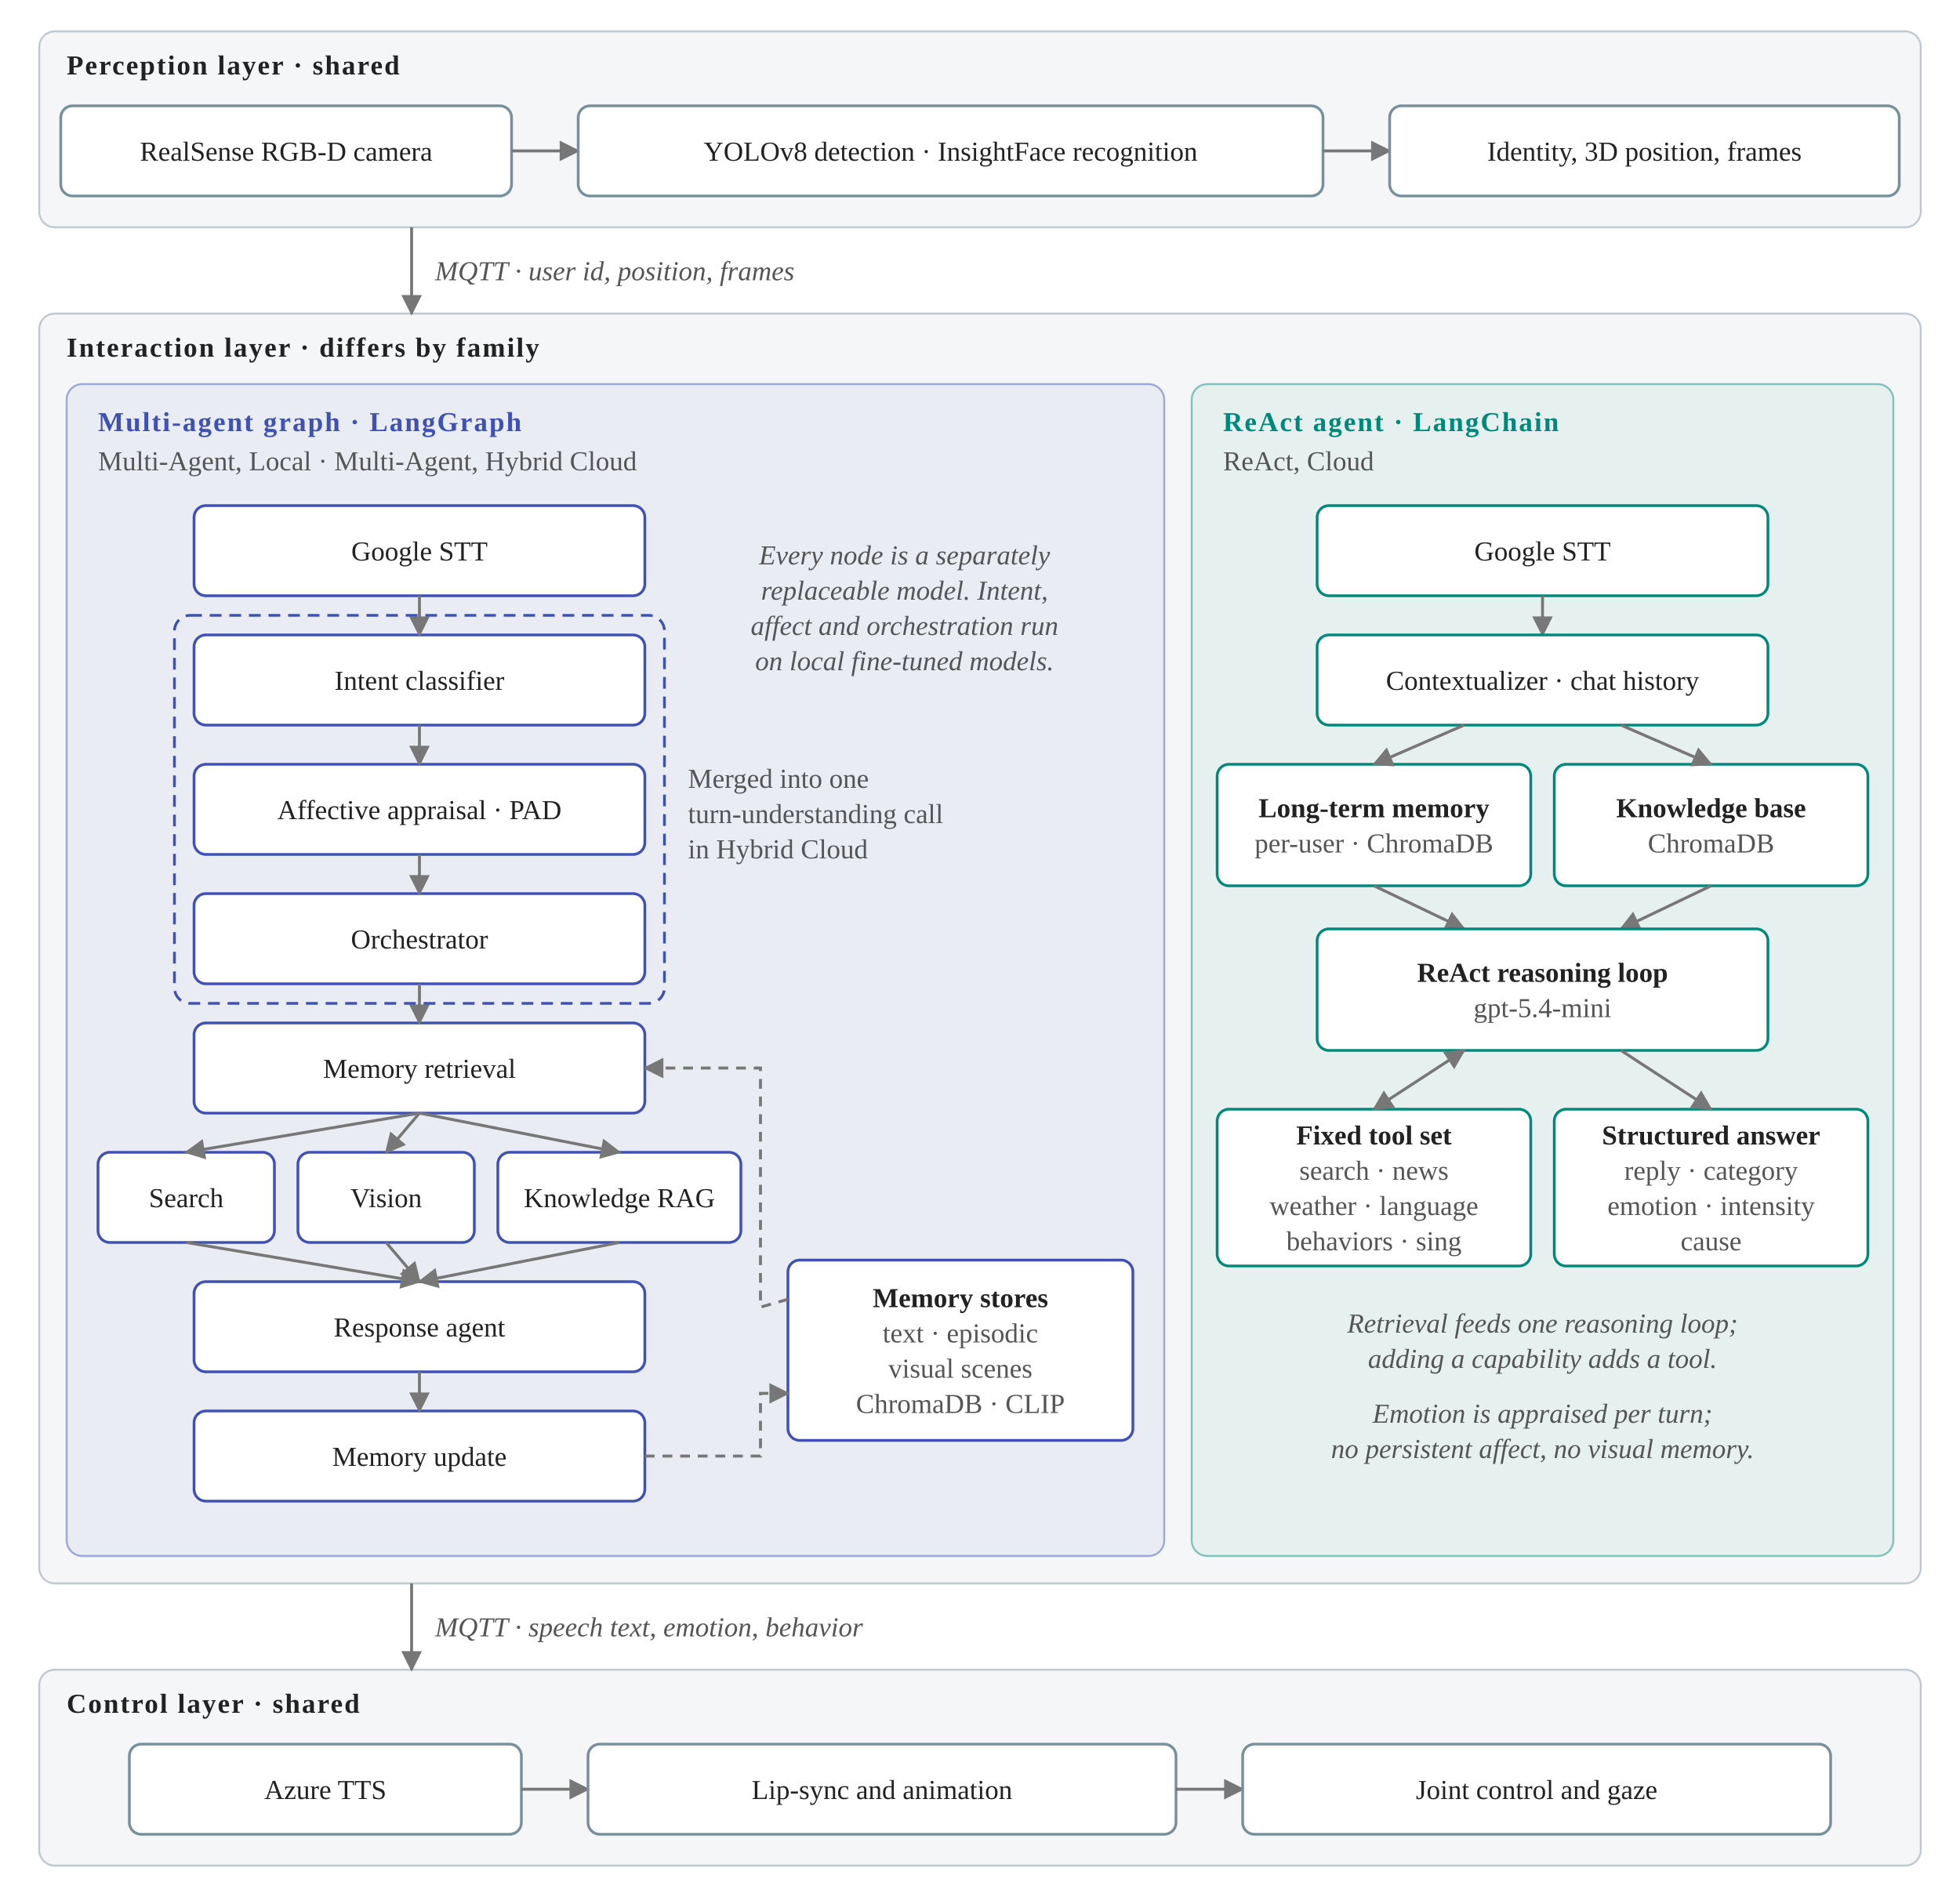
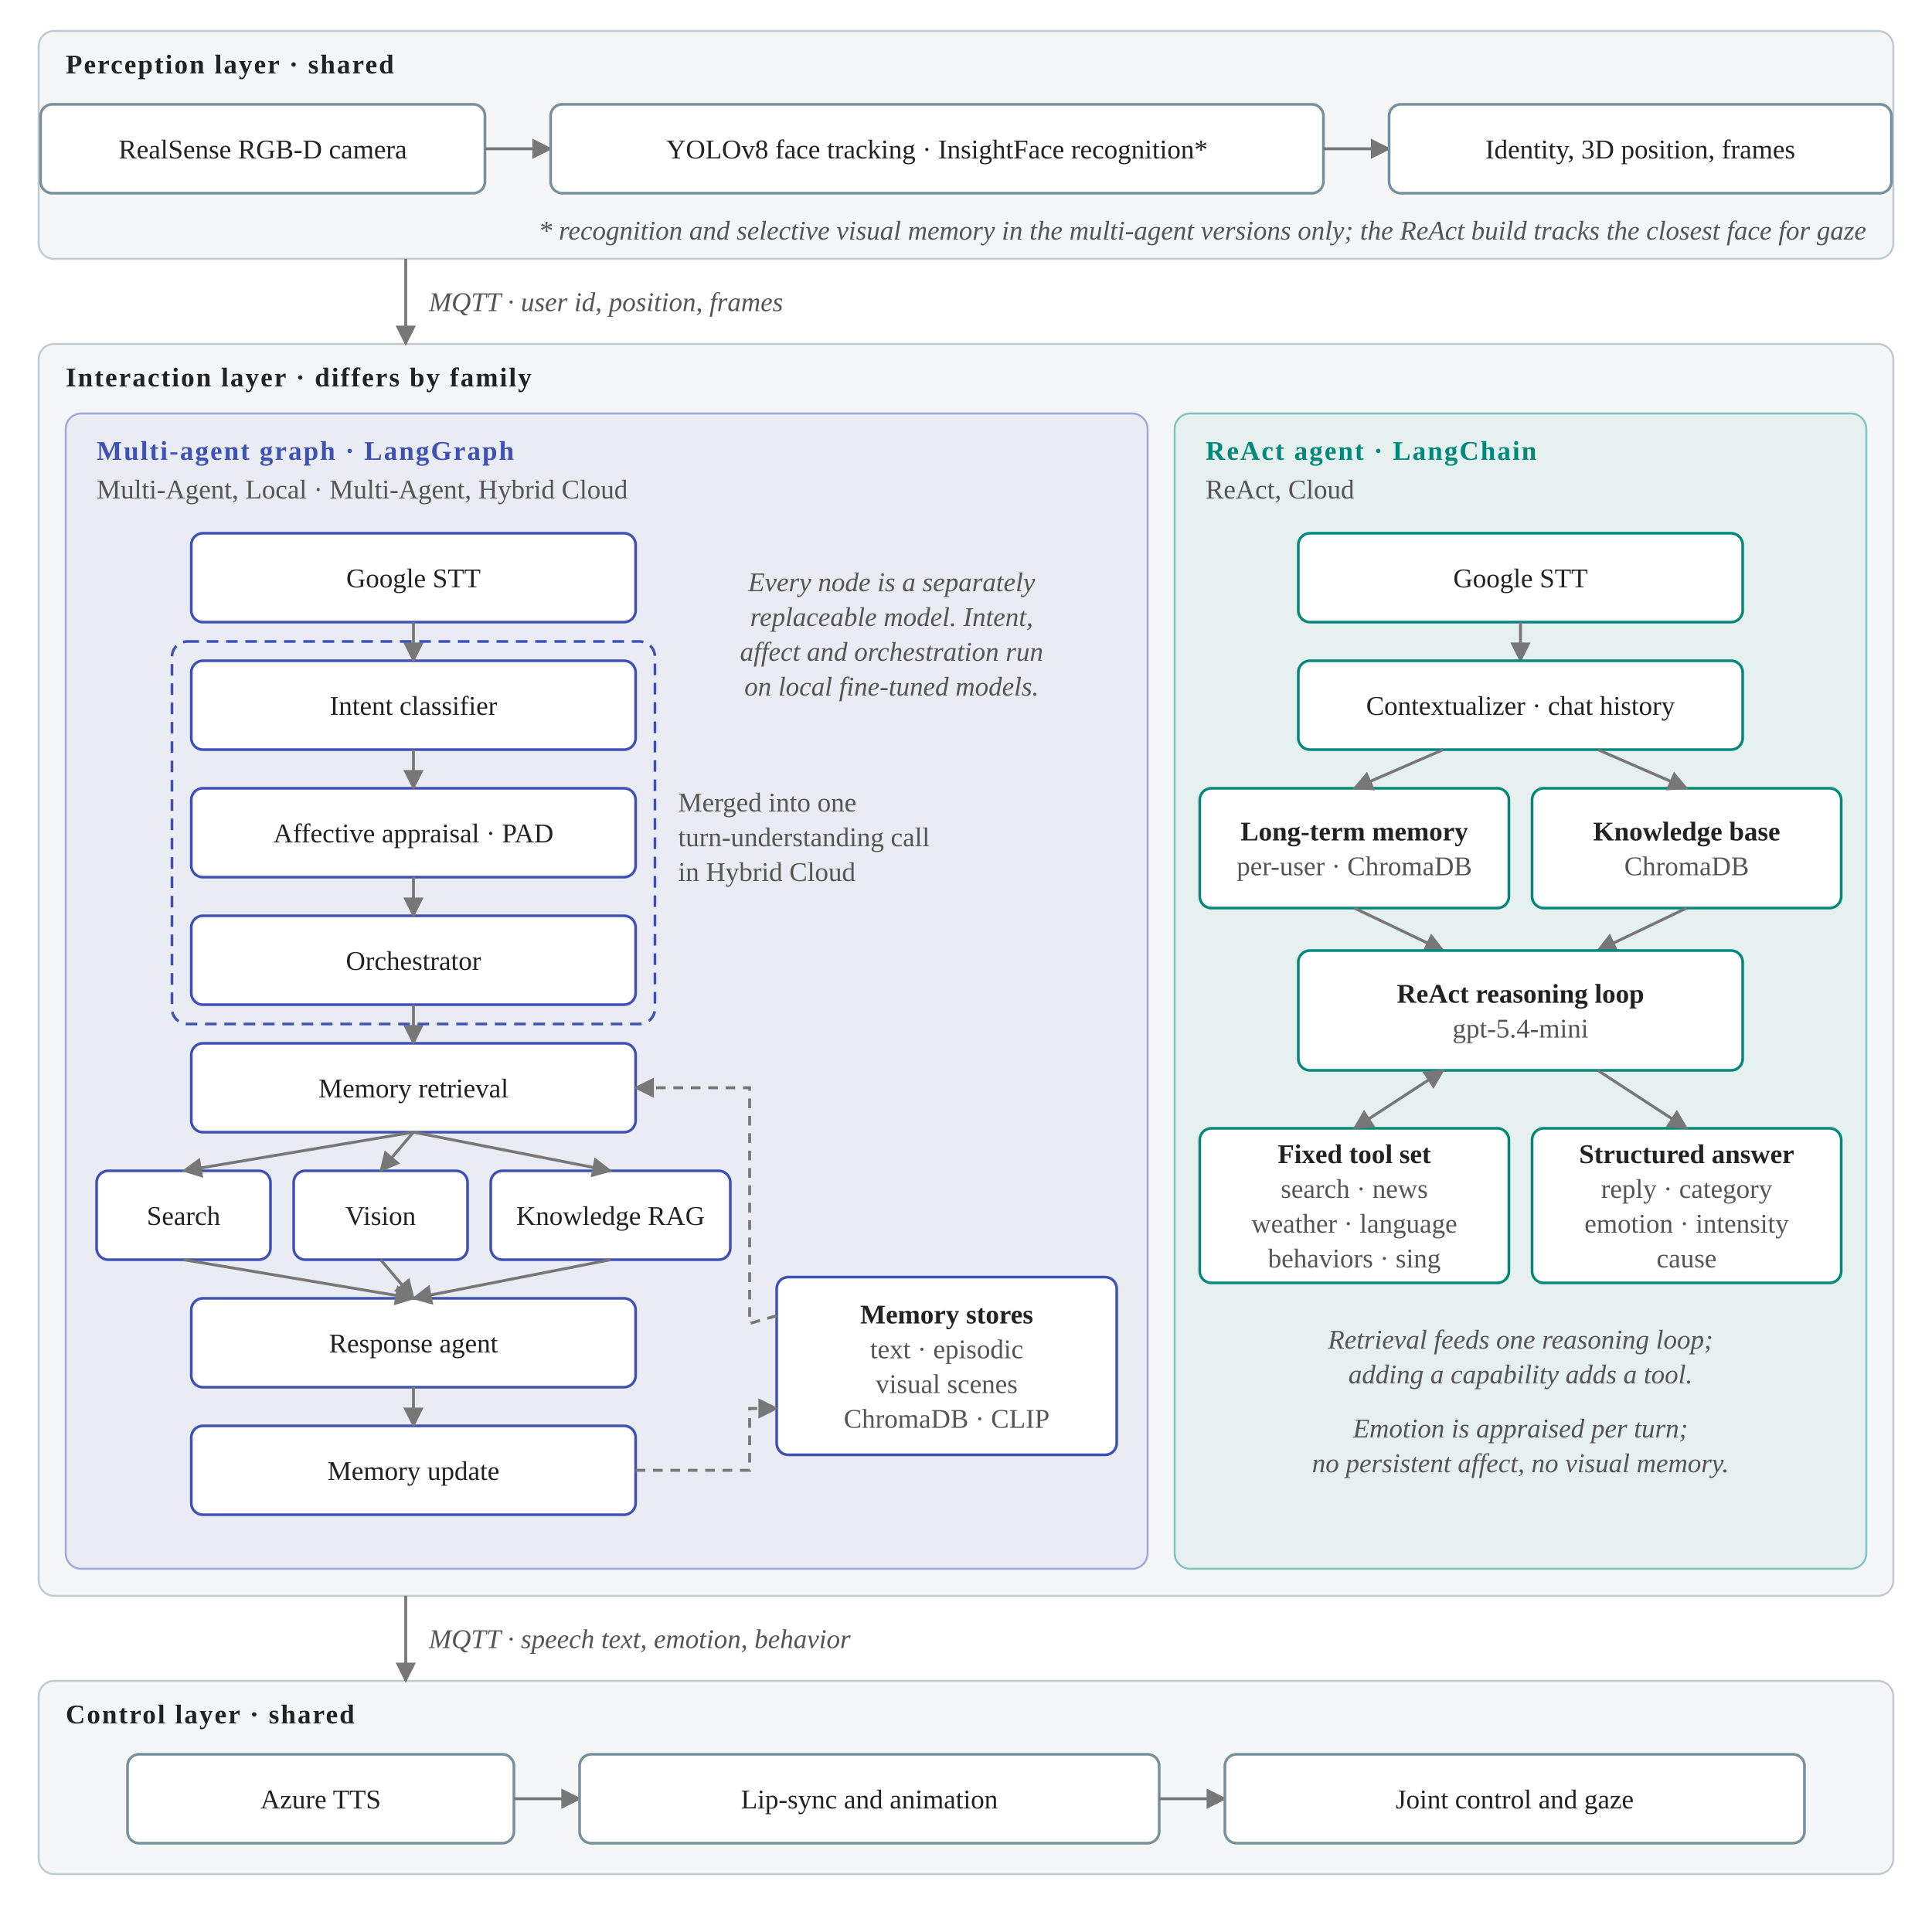
- <svg xmlns="http://www.w3.org/2000/svg" viewBox="0 0 1000 968" role="img" aria-label="Architecture comparison of the multi-agent and ReAct interaction layers" class="fig" style="overflow:visible">
+ <svg xmlns="http://www.w3.org/2000/svg" viewBox="0 0 1000 986" role="img" aria-label="Architecture comparison of the multi-agent and ReAct interaction layers" class="fig" style="overflow:visible">
  <style>
  .fig { font-family: var(--md-text-font-family, Roboto, Helvetica, Arial, sans-serif); color: var(--md-default-fg-color, #222); }
  .fig text { fill: currentColor; }
  .fig .t  { font-size: 14px; }
  .fig .b  { font-size: 14px; font-weight: 700; }
  .fig .s  { font-size: 14px; fill: var(--md-default-fg-color--light, #555); }
  .fig .lane { font-size: 14px; font-weight: 700; letter-spacing: .06em; text-transform: uppercase; }
  .fig .edge { fill: none; stroke: var(--md-default-fg-color--light, #777); stroke-width: 1.5; }
  .fig .lbl { font-size: 14px; font-style: italic; fill: var(--md-default-fg-color--light, #555); }
  .fig .band { fill: rgba(120,144,156,0.08); stroke: rgba(120,144,156,0.45); stroke-width: 1; }
  .fig .band-ma { fill: rgba(63,81,181,0.06); stroke: rgba(63,81,181,0.45); stroke-width: 1; }
  .fig .band-ra { fill: rgba(0,137,123,0.06); stroke: rgba(0,137,123,0.45); stroke-width: 1; }
  .fig .n-sh { fill: var(--md-default-bg-color, #fff); stroke: #78909c; stroke-width: 1.4; }
  .fig .n-ma { fill: var(--md-default-bg-color, #fff); stroke: #3f51b5; stroke-width: 1.4; }
  .fig .n-ra { fill: var(--md-default-bg-color, #fff); stroke: #00897b; stroke-width: 1.4; }
  .fig .n-ma-hi { fill: rgba(63,81,181,0.14); stroke: #3f51b5; stroke-width: 2.6; }
  .fig .n-ra-hi { fill: rgba(0,137,123,0.14); stroke: #00897b; stroke-width: 2.6; }
  .fig .ma { fill: #3f51b5; }
  .fig .ra { fill: #00897b; }
</style>
  <defs>
    <marker id="arr" viewBox="0 0 10 10" refX="9" refY="5" markerWidth="7" markerHeight="7" orient="auto-start-reverse">
      <path d="M0,0 L10,5 L0,10 z" fill="var(--md-default-fg-color--light, #777)" />
    </marker>
  </defs>
-   <rect x="20" y="16" width="960" height="100" rx="8" class="band" />
+   <rect x="20" y="16" width="960" height="118" rx="8" class="band" />
  <text x="34" y="38" class="lane">Perception layer · shared</text>
-   <rect x="31.0" y="54" width="230" height="46" rx="6" class="n-sh" />
-   <text x="146.0" y="82.0" text-anchor="middle" class="t">RealSense RGB-D camera</text>
-   <path d="M261.0,77.0 L295.0,77.0" class="edge" marker-end="url(#arr)" />
-   <rect x="295.0" y="54" width="380" height="46" rx="6" class="n-sh" />
-   <text x="485.0" y="82.0" text-anchor="middle" class="t">YOLOv8 detection · InsightFace recognition</text>
-   <path d="M675.0,77.0 L709.0,77.0" class="edge" marker-end="url(#arr)" />
-   <rect x="709.0" y="54" width="260" height="46" rx="6" class="n-sh" />
-   <text x="839.0" y="82.0" text-anchor="middle" class="t">Identity, 3D position, frames</text>
-   <rect x="20" y="160" width="960" height="648" rx="8" class="band" />
-   <text x="34" y="182" class="lane">Interaction layer · differs by family</text>
-   <rect x="34" y="196" width="560" height="598" rx="8" class="band-ma" />
-   <text x="50" y="220" class="lane ma">Multi-agent graph · LangGraph</text>
-   <text x="50" y="240" class="s">Multi-Agent, Local  ·  Multi-Agent, Hybrid Cloud</text>
-   <rect x="99.0" y="258" width="230" height="46" rx="6" class="n-ma" />
-   <text x="214.0" y="286.0" text-anchor="middle" class="t">Google STT</text>
-   <rect x="99.0" y="324" width="230" height="46" rx="6" class="n-ma" />
-   <text x="214.0" y="352.0" text-anchor="middle" class="t">Intent classifier</text>
-   <rect x="99.0" y="390" width="230" height="46" rx="6" class="n-ma" />
-   <text x="214.0" y="418.0" text-anchor="middle" class="t">Affective appraisal · PAD</text>
-   <rect x="99.0" y="456" width="230" height="46" rx="6" class="n-ma" />
-   <text x="214.0" y="484.0" text-anchor="middle" class="t">Orchestrator</text>
-   <rect x="99.0" y="522" width="230" height="46" rx="6" class="n-ma" />
-   <text x="214.0" y="550.0" text-anchor="middle" class="t">Memory retrieval</text>
-   <path d="M214,304 L214,324" class="edge" marker-end="url(#arr)" />
-   <path d="M214,370 L214,390" class="edge" marker-end="url(#arr)" />
-   <path d="M214,436 L214,456" class="edge" marker-end="url(#arr)" />
-   <path d="M214,502 L214,522" class="edge" marker-end="url(#arr)" />
-   <rect x="89.0" y="314" width="250" height="198" rx="8" fill="none" stroke="#3f51b5" stroke-width="1.4" stroke-dasharray="6 4" />
-   <text x="351.0" y="402" text-anchor="start" class="s">Merged into one</text>
-   <text x="351.0" y="420" text-anchor="start" class="s">turn-understanding call</text>
-   <text x="351.0" y="438" text-anchor="start" class="s">in Hybrid Cloud</text>
-   <rect x="50.0" y="588" width="90" height="46" rx="6" class="n-ma" />
-   <text x="95.0" y="616.0" text-anchor="middle" class="t">Search</text>
-   <path d="M214,568 L95.0,588" class="edge" marker-end="url(#arr)" />
-   <rect x="152.0" y="588" width="90" height="46" rx="6" class="n-ma" />
-   <text x="197.0" y="616.0" text-anchor="middle" class="t">Vision</text>
-   <path d="M214,568 L197.0,588" class="edge" marker-end="url(#arr)" />
-   <rect x="254.0" y="588" width="124" height="46" rx="6" class="n-ma" />
-   <text x="316.0" y="616.0" text-anchor="middle" class="t">Knowledge RAG</text>
-   <path d="M214,568 L316.0,588" class="edge" marker-end="url(#arr)" />
-   <rect x="99.0" y="654" width="230" height="46" rx="6" class="n-ma" />
-   <text x="214.0" y="682.0" text-anchor="middle" class="t">Response agent</text>
-   <path d="M95.0,634 L214,654" class="edge" marker-end="url(#arr)" />
-   <path d="M197.0,634 L214,654" class="edge" marker-end="url(#arr)" />
-   <path d="M316.0,634 L214,654" class="edge" marker-end="url(#arr)" />
-   <rect x="99.0" y="720" width="230" height="46" rx="6" class="n-ma" />
-   <text x="214.0" y="748.0" text-anchor="middle" class="t">Memory update</text>
-   <path d="M214,700 L214,720" class="edge" marker-end="url(#arr)" />
-   <rect x="402" y="643.0" width="176" height="92" rx="6" class="n-ma" />
-   <text x="490.0" y="667.0" text-anchor="middle" class="b">Memory stores</text>
-   <text x="490.0" y="685.0" text-anchor="middle" class="s">text · episodic</text>
-   <text x="490.0" y="703.0" text-anchor="middle" class="s">visual scenes</text>
-   <text x="490.0" y="721.0" text-anchor="middle" class="s">ChromaDB · CLIP</text>
-   <path d="M402,663.0 L388,667.0 L388,545.0 L329.0,545.0" class="edge" marker-end="url(#arr)" stroke-dasharray="5 4" />
-   <path d="M329.0,743.0 L388,743.0 L388,711.0 L402,711.0" class="edge" marker-end="url(#arr)" stroke-dasharray="5 4" />
-   <text x="461.5" y="288" text-anchor="middle" class="lbl">Every node is a separately</text>
-   <text x="461.5" y="306" text-anchor="middle" class="lbl">replaceable model. Intent,</text>
-   <text x="461.5" y="324" text-anchor="middle" class="lbl">affect and orchestration run</text>
-   <text x="461.5" y="342" text-anchor="middle" class="lbl">on local fine-tuned models.</text>
-   <rect x="608" y="196" width="358" height="598" rx="8" class="band-ra" />
-   <text x="624" y="220" class="lane ra">ReAct agent · LangChain</text>
-   <text x="624" y="240" class="s">ReAct, Cloud</text>
-   <rect x="672.0" y="258" width="230" height="46" rx="6" class="n-ra" />
-   <text x="787.0" y="286.0" text-anchor="middle" class="t">Google STT</text>
-   <path d="M787.0,304 L787.0,324" class="edge" marker-end="url(#arr)" />
-   <rect x="672.0" y="324" width="230" height="46" rx="6" class="n-ra" />
-   <text x="787.0" y="352.0" text-anchor="middle" class="t">Contextualizer · chat history</text>
-   <rect x="621.0" y="390" width="160" height="62" rx="6" class="n-ra" />
-   <text x="701.0" y="417.0" text-anchor="middle" class="b">Long-term memory</text>
-   <text x="701.0" y="435.0" text-anchor="middle" class="s">per-user · ChromaDB</text>
-   <rect x="793.0" y="390" width="160" height="62" rx="6" class="n-ra" />
-   <text x="873.0" y="417.0" text-anchor="middle" class="b">Knowledge base</text>
-   <text x="873.0" y="435.0" text-anchor="middle" class="s">ChromaDB</text>
-   <path d="M747.0,370 L701.0,390" class="edge" marker-end="url(#arr)" />
-   <path d="M827.0,370 L873.0,390" class="edge" marker-end="url(#arr)" />
-   <path d="M701.0,452 L747.0,474" class="edge" marker-end="url(#arr)" />
-   <path d="M873.0,452 L827.0,474" class="edge" marker-end="url(#arr)" />
-   <rect x="672.0" y="474" width="230" height="62" rx="6" class="n-ra" />
-   <text x="787.0" y="501.0" text-anchor="middle" class="b">ReAct reasoning loop</text>
-   <text x="787.0" y="519.0" text-anchor="middle" class="s">gpt-5.4-mini</text>
-   <rect x="621.0" y="566" width="160" height="80" rx="6" class="n-ra" />
-   <text x="701.0" y="584.0" text-anchor="middle" class="b">Fixed tool set</text>
-   <text x="701.0" y="602.0" text-anchor="middle" class="s">search · news</text>
-   <text x="701.0" y="620.0" text-anchor="middle" class="s">weather · language</text>
-   <text x="701.0" y="638.0" text-anchor="middle" class="s">behaviors · sing</text>
-   <rect x="793.0" y="566" width="160" height="80" rx="6" class="n-ra" />
-   <text x="873.0" y="584.0" text-anchor="middle" class="b">Structured answer</text>
-   <text x="873.0" y="602.0" text-anchor="middle" class="s">reply · category</text>
-   <text x="873.0" y="620.0" text-anchor="middle" class="s">emotion · intensity</text>
-   <text x="873.0" y="638.0" text-anchor="middle" class="s">cause</text>
-   <path d="M747.0,536 L701.0,566" class="edge" marker-end="url(#arr)" marker-start="url(#arr)" />
-   <path d="M827.0,536 L873.0,566" class="edge" marker-end="url(#arr)" />
-   <text x="787.0" y="680" text-anchor="middle" class="lbl">Retrieval feeds one reasoning loop;</text>
-   <text x="787.0" y="698" text-anchor="middle" class="lbl">adding a capability adds a tool.</text>
-   <text x="787.0" y="726" text-anchor="middle" class="lbl">Emotion is appraised per turn;</text>
-   <text x="787.0" y="744" text-anchor="middle" class="lbl">no persistent affect, no visual memory.</text>
-   <rect x="20" y="852" width="960" height="100" rx="8" class="band" />
-   <text x="34" y="874" class="lane">Control layer · shared</text>
-   <rect x="66.0" y="890" width="200" height="46" rx="6" class="n-sh" />
-   <text x="166.0" y="918.0" text-anchor="middle" class="t">Azure TTS</text>
-   <path d="M266.0,913.0 L300.0,913.0" class="edge" marker-end="url(#arr)" />
-   <rect x="300.0" y="890" width="300" height="46" rx="6" class="n-sh" />
-   <text x="450.0" y="918.0" text-anchor="middle" class="t">Lip-sync and animation</text>
-   <path d="M600.0,913.0 L634.0,913.0" class="edge" marker-end="url(#arr)" />
-   <rect x="634.0" y="890" width="300" height="46" rx="6" class="n-sh" />
-   <text x="784.0" y="918.0" text-anchor="middle" class="t">Joint control and gaze</text>
-   <path d="M210,116 L210,160" class="edge" marker-end="url(#arr)" />
-   <text x="222" y="143" text-anchor="start" class="lbl">MQTT  ·  user id, position, frames</text>
-   <path d="M210,808 L210,852" class="edge" marker-end="url(#arr)" />
-   <text x="222" y="835" text-anchor="start" class="lbl">MQTT  ·  speech text, emotion, behavior</text>
+   <rect x="21.0" y="54" width="230" height="46" rx="6" class="n-sh" />
+   <text x="136.0" y="82.0" text-anchor="middle" class="t">RealSense RGB-D camera</text>
+   <path d="M251.0,77.0 L285.0,77.0" class="edge" marker-end="url(#arr)" />
+   <rect x="285.0" y="54" width="400" height="46" rx="6" class="n-sh" />
+   <text x="485.0" y="82.0" text-anchor="middle" class="t">YOLOv8 face tracking · InsightFace recognition*</text>
+   <path d="M685.0,77.0 L719.0,77.0" class="edge" marker-end="url(#arr)" />
+   <rect x="719.0" y="54" width="260" height="46" rx="6" class="n-sh" />
+   <text x="849.0" y="82.0" text-anchor="middle" class="t">Identity, 3D position, frames</text>
+   <text x="966" y="124" text-anchor="end" class="lbl">* recognition and selective visual memory in the multi-agent versions only; the ReAct build tracks the closest face for gaze</text>
+   <rect x="20" y="178" width="960" height="648" rx="8" class="band" />
+   <text x="34" y="200" class="lane">Interaction layer · differs by family</text>
+   <rect x="34" y="214" width="560" height="598" rx="8" class="band-ma" />
+   <text x="50" y="238" class="lane ma">Multi-agent graph · LangGraph</text>
+   <text x="50" y="258" class="s">Multi-Agent, Local  ·  Multi-Agent, Hybrid Cloud</text>
+   <rect x="99.0" y="276" width="230" height="46" rx="6" class="n-ma" />
+   <text x="214.0" y="304.0" text-anchor="middle" class="t">Google STT</text>
+   <rect x="99.0" y="342" width="230" height="46" rx="6" class="n-ma" />
+   <text x="214.0" y="370.0" text-anchor="middle" class="t">Intent classifier</text>
+   <rect x="99.0" y="408" width="230" height="46" rx="6" class="n-ma" />
+   <text x="214.0" y="436.0" text-anchor="middle" class="t">Affective appraisal · PAD</text>
+   <rect x="99.0" y="474" width="230" height="46" rx="6" class="n-ma" />
+   <text x="214.0" y="502.0" text-anchor="middle" class="t">Orchestrator</text>
+   <rect x="99.0" y="540" width="230" height="46" rx="6" class="n-ma" />
+   <text x="214.0" y="568.0" text-anchor="middle" class="t">Memory retrieval</text>
+   <path d="M214,322 L214,342" class="edge" marker-end="url(#arr)" />
+   <path d="M214,388 L214,408" class="edge" marker-end="url(#arr)" />
+   <path d="M214,454 L214,474" class="edge" marker-end="url(#arr)" />
+   <path d="M214,520 L214,540" class="edge" marker-end="url(#arr)" />
+   <rect x="89.0" y="332" width="250" height="198" rx="8" fill="none" stroke="#3f51b5" stroke-width="1.4" stroke-dasharray="6 4" />
+   <text x="351.0" y="420" text-anchor="start" class="s">Merged into one</text>
+   <text x="351.0" y="438" text-anchor="start" class="s">turn-understanding call</text>
+   <text x="351.0" y="456" text-anchor="start" class="s">in Hybrid Cloud</text>
+   <rect x="50.0" y="606" width="90" height="46" rx="6" class="n-ma" />
+   <text x="95.0" y="634.0" text-anchor="middle" class="t">Search</text>
+   <path d="M214,586 L95.0,606" class="edge" marker-end="url(#arr)" />
+   <rect x="152.0" y="606" width="90" height="46" rx="6" class="n-ma" />
+   <text x="197.0" y="634.0" text-anchor="middle" class="t">Vision</text>
+   <path d="M214,586 L197.0,606" class="edge" marker-end="url(#arr)" />
+   <rect x="254.0" y="606" width="124" height="46" rx="6" class="n-ma" />
+   <text x="316.0" y="634.0" text-anchor="middle" class="t">Knowledge RAG</text>
+   <path d="M214,586 L316.0,606" class="edge" marker-end="url(#arr)" />
+   <rect x="99.0" y="672" width="230" height="46" rx="6" class="n-ma" />
+   <text x="214.0" y="700.0" text-anchor="middle" class="t">Response agent</text>
+   <path d="M95.0,652 L214,672" class="edge" marker-end="url(#arr)" />
+   <path d="M197.0,652 L214,672" class="edge" marker-end="url(#arr)" />
+   <path d="M316.0,652 L214,672" class="edge" marker-end="url(#arr)" />
+   <rect x="99.0" y="738" width="230" height="46" rx="6" class="n-ma" />
+   <text x="214.0" y="766.0" text-anchor="middle" class="t">Memory update</text>
+   <path d="M214,718 L214,738" class="edge" marker-end="url(#arr)" />
+   <rect x="402" y="661.0" width="176" height="92" rx="6" class="n-ma" />
+   <text x="490.0" y="685.0" text-anchor="middle" class="b">Memory stores</text>
+   <text x="490.0" y="703.0" text-anchor="middle" class="s">text · episodic</text>
+   <text x="490.0" y="721.0" text-anchor="middle" class="s">visual scenes</text>
+   <text x="490.0" y="739.0" text-anchor="middle" class="s">ChromaDB · CLIP</text>
+   <path d="M402,681.0 L388,685.0 L388,563.0 L329.0,563.0" class="edge" marker-end="url(#arr)" stroke-dasharray="5 4" />
+   <path d="M329.0,761.0 L388,761.0 L388,729.0 L402,729.0" class="edge" marker-end="url(#arr)" stroke-dasharray="5 4" />
+   <text x="461.5" y="306" text-anchor="middle" class="lbl">Every node is a separately</text>
+   <text x="461.5" y="324" text-anchor="middle" class="lbl">replaceable model. Intent,</text>
+   <text x="461.5" y="342" text-anchor="middle" class="lbl">affect and orchestration run</text>
+   <text x="461.5" y="360" text-anchor="middle" class="lbl">on local fine-tuned models.</text>
+   <rect x="608" y="214" width="358" height="598" rx="8" class="band-ra" />
+   <text x="624" y="238" class="lane ra">ReAct agent · LangChain</text>
+   <text x="624" y="258" class="s">ReAct, Cloud</text>
+   <rect x="672.0" y="276" width="230" height="46" rx="6" class="n-ra" />
+   <text x="787.0" y="304.0" text-anchor="middle" class="t">Google STT</text>
+   <path d="M787.0,322 L787.0,342" class="edge" marker-end="url(#arr)" />
+   <rect x="672.0" y="342" width="230" height="46" rx="6" class="n-ra" />
+   <text x="787.0" y="370.0" text-anchor="middle" class="t">Contextualizer · chat history</text>
+   <rect x="621.0" y="408" width="160" height="62" rx="6" class="n-ra" />
+   <text x="701.0" y="435.0" text-anchor="middle" class="b">Long-term memory</text>
+   <text x="701.0" y="453.0" text-anchor="middle" class="s">per-user · ChromaDB</text>
+   <rect x="793.0" y="408" width="160" height="62" rx="6" class="n-ra" />
+   <text x="873.0" y="435.0" text-anchor="middle" class="b">Knowledge base</text>
+   <text x="873.0" y="453.0" text-anchor="middle" class="s">ChromaDB</text>
+   <path d="M747.0,388 L701.0,408" class="edge" marker-end="url(#arr)" />
+   <path d="M827.0,388 L873.0,408" class="edge" marker-end="url(#arr)" />
+   <path d="M701.0,470 L747.0,492" class="edge" marker-end="url(#arr)" />
+   <path d="M873.0,470 L827.0,492" class="edge" marker-end="url(#arr)" />
+   <rect x="672.0" y="492" width="230" height="62" rx="6" class="n-ra" />
+   <text x="787.0" y="519.0" text-anchor="middle" class="b">ReAct reasoning loop</text>
+   <text x="787.0" y="537.0" text-anchor="middle" class="s">gpt-5.4-mini</text>
+   <rect x="621.0" y="584" width="160" height="80" rx="6" class="n-ra" />
+   <text x="701.0" y="602.0" text-anchor="middle" class="b">Fixed tool set</text>
+   <text x="701.0" y="620.0" text-anchor="middle" class="s">search · news</text>
+   <text x="701.0" y="638.0" text-anchor="middle" class="s">weather · language</text>
+   <text x="701.0" y="656.0" text-anchor="middle" class="s">behaviors · sing</text>
+   <rect x="793.0" y="584" width="160" height="80" rx="6" class="n-ra" />
+   <text x="873.0" y="602.0" text-anchor="middle" class="b">Structured answer</text>
+   <text x="873.0" y="620.0" text-anchor="middle" class="s">reply · category</text>
+   <text x="873.0" y="638.0" text-anchor="middle" class="s">emotion · intensity</text>
+   <text x="873.0" y="656.0" text-anchor="middle" class="s">cause</text>
+   <path d="M747.0,554 L701.0,584" class="edge" marker-end="url(#arr)" marker-start="url(#arr)" />
+   <path d="M827.0,554 L873.0,584" class="edge" marker-end="url(#arr)" />
+   <text x="787.0" y="698" text-anchor="middle" class="lbl">Retrieval feeds one reasoning loop;</text>
+   <text x="787.0" y="716" text-anchor="middle" class="lbl">adding a capability adds a tool.</text>
+   <text x="787.0" y="744" text-anchor="middle" class="lbl">Emotion is appraised per turn;</text>
+   <text x="787.0" y="762" text-anchor="middle" class="lbl">no persistent affect, no visual memory.</text>
+   <rect x="20" y="870" width="960" height="100" rx="8" class="band" />
+   <text x="34" y="892" class="lane">Control layer · shared</text>
+   <rect x="66.0" y="908" width="200" height="46" rx="6" class="n-sh" />
+   <text x="166.0" y="936.0" text-anchor="middle" class="t">Azure TTS</text>
+   <path d="M266.0,931.0 L300.0,931.0" class="edge" marker-end="url(#arr)" />
+   <rect x="300.0" y="908" width="300" height="46" rx="6" class="n-sh" />
+   <text x="450.0" y="936.0" text-anchor="middle" class="t">Lip-sync and animation</text>
+   <path d="M600.0,931.0 L634.0,931.0" class="edge" marker-end="url(#arr)" />
+   <rect x="634.0" y="908" width="300" height="46" rx="6" class="n-sh" />
+   <text x="784.0" y="936.0" text-anchor="middle" class="t">Joint control and gaze</text>
+   <path d="M210,134 L210,178" class="edge" marker-end="url(#arr)" />
+   <text x="222" y="161" text-anchor="start" class="lbl">MQTT  ·  user id, position, frames</text>
+   <path d="M210,826 L210,870" class="edge" marker-end="url(#arr)" />
+   <text x="222" y="853" text-anchor="start" class="lbl">MQTT  ·  speech text, emotion, behavior</text>
</svg>
